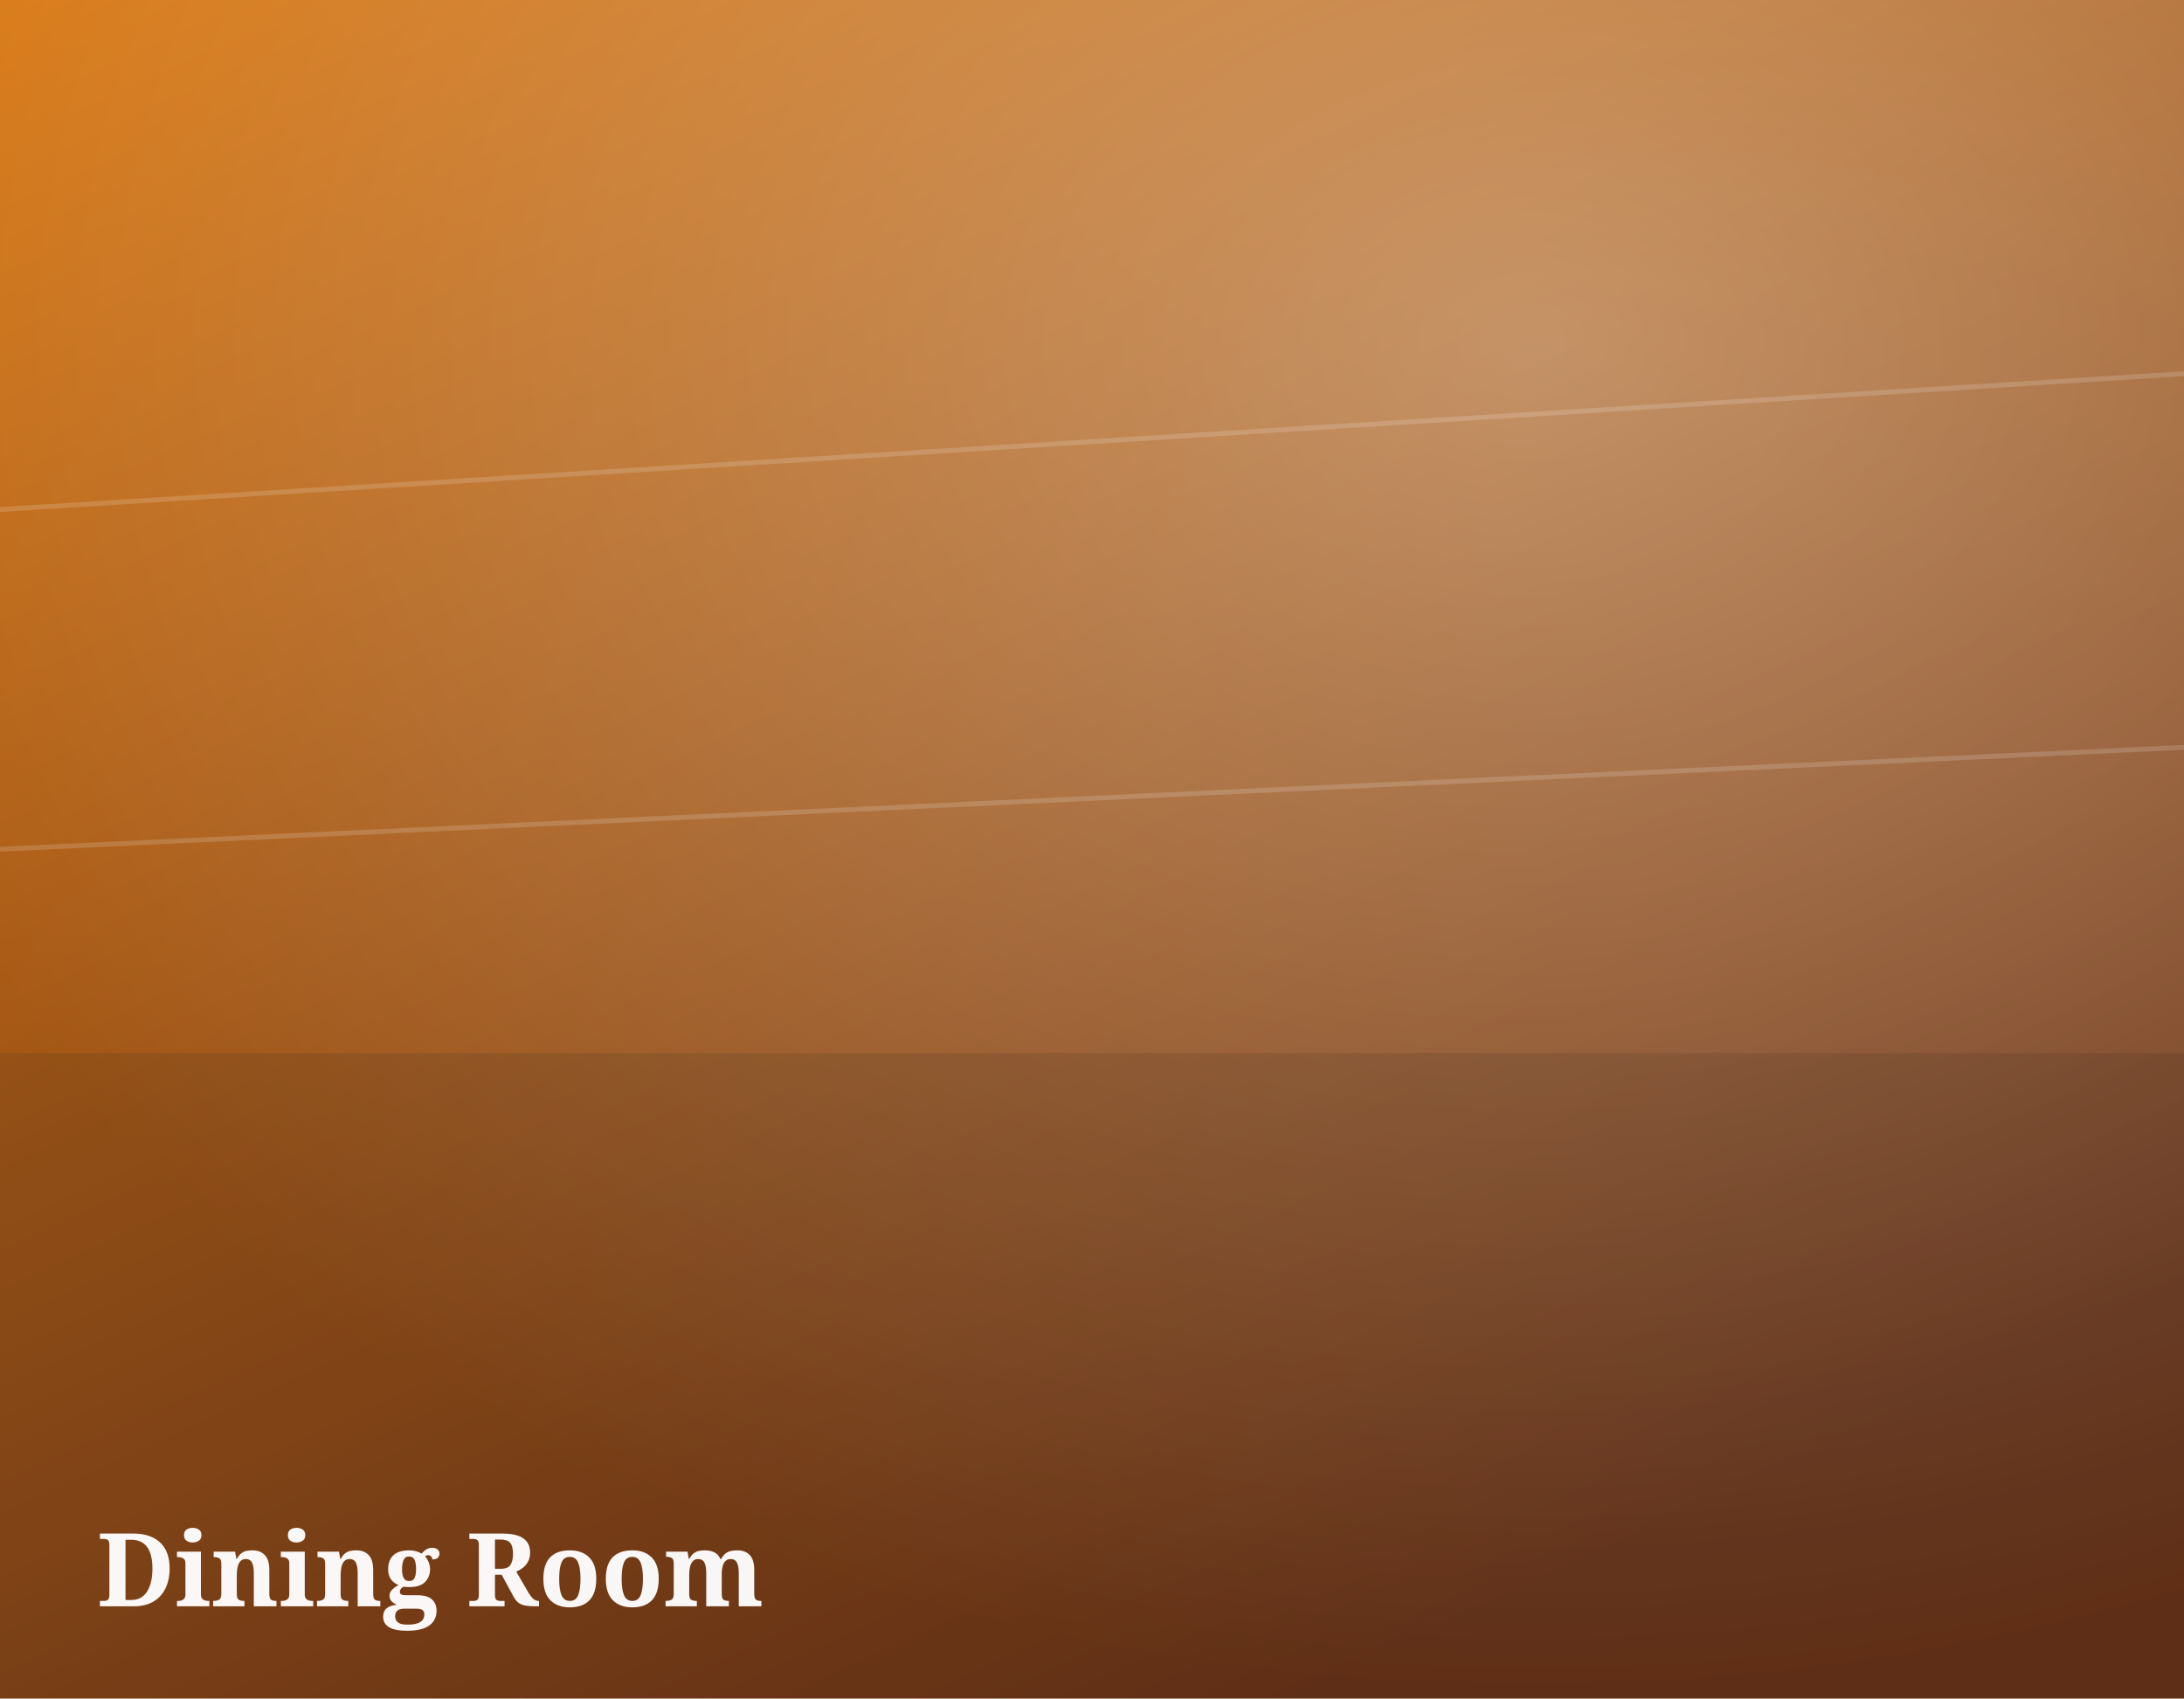
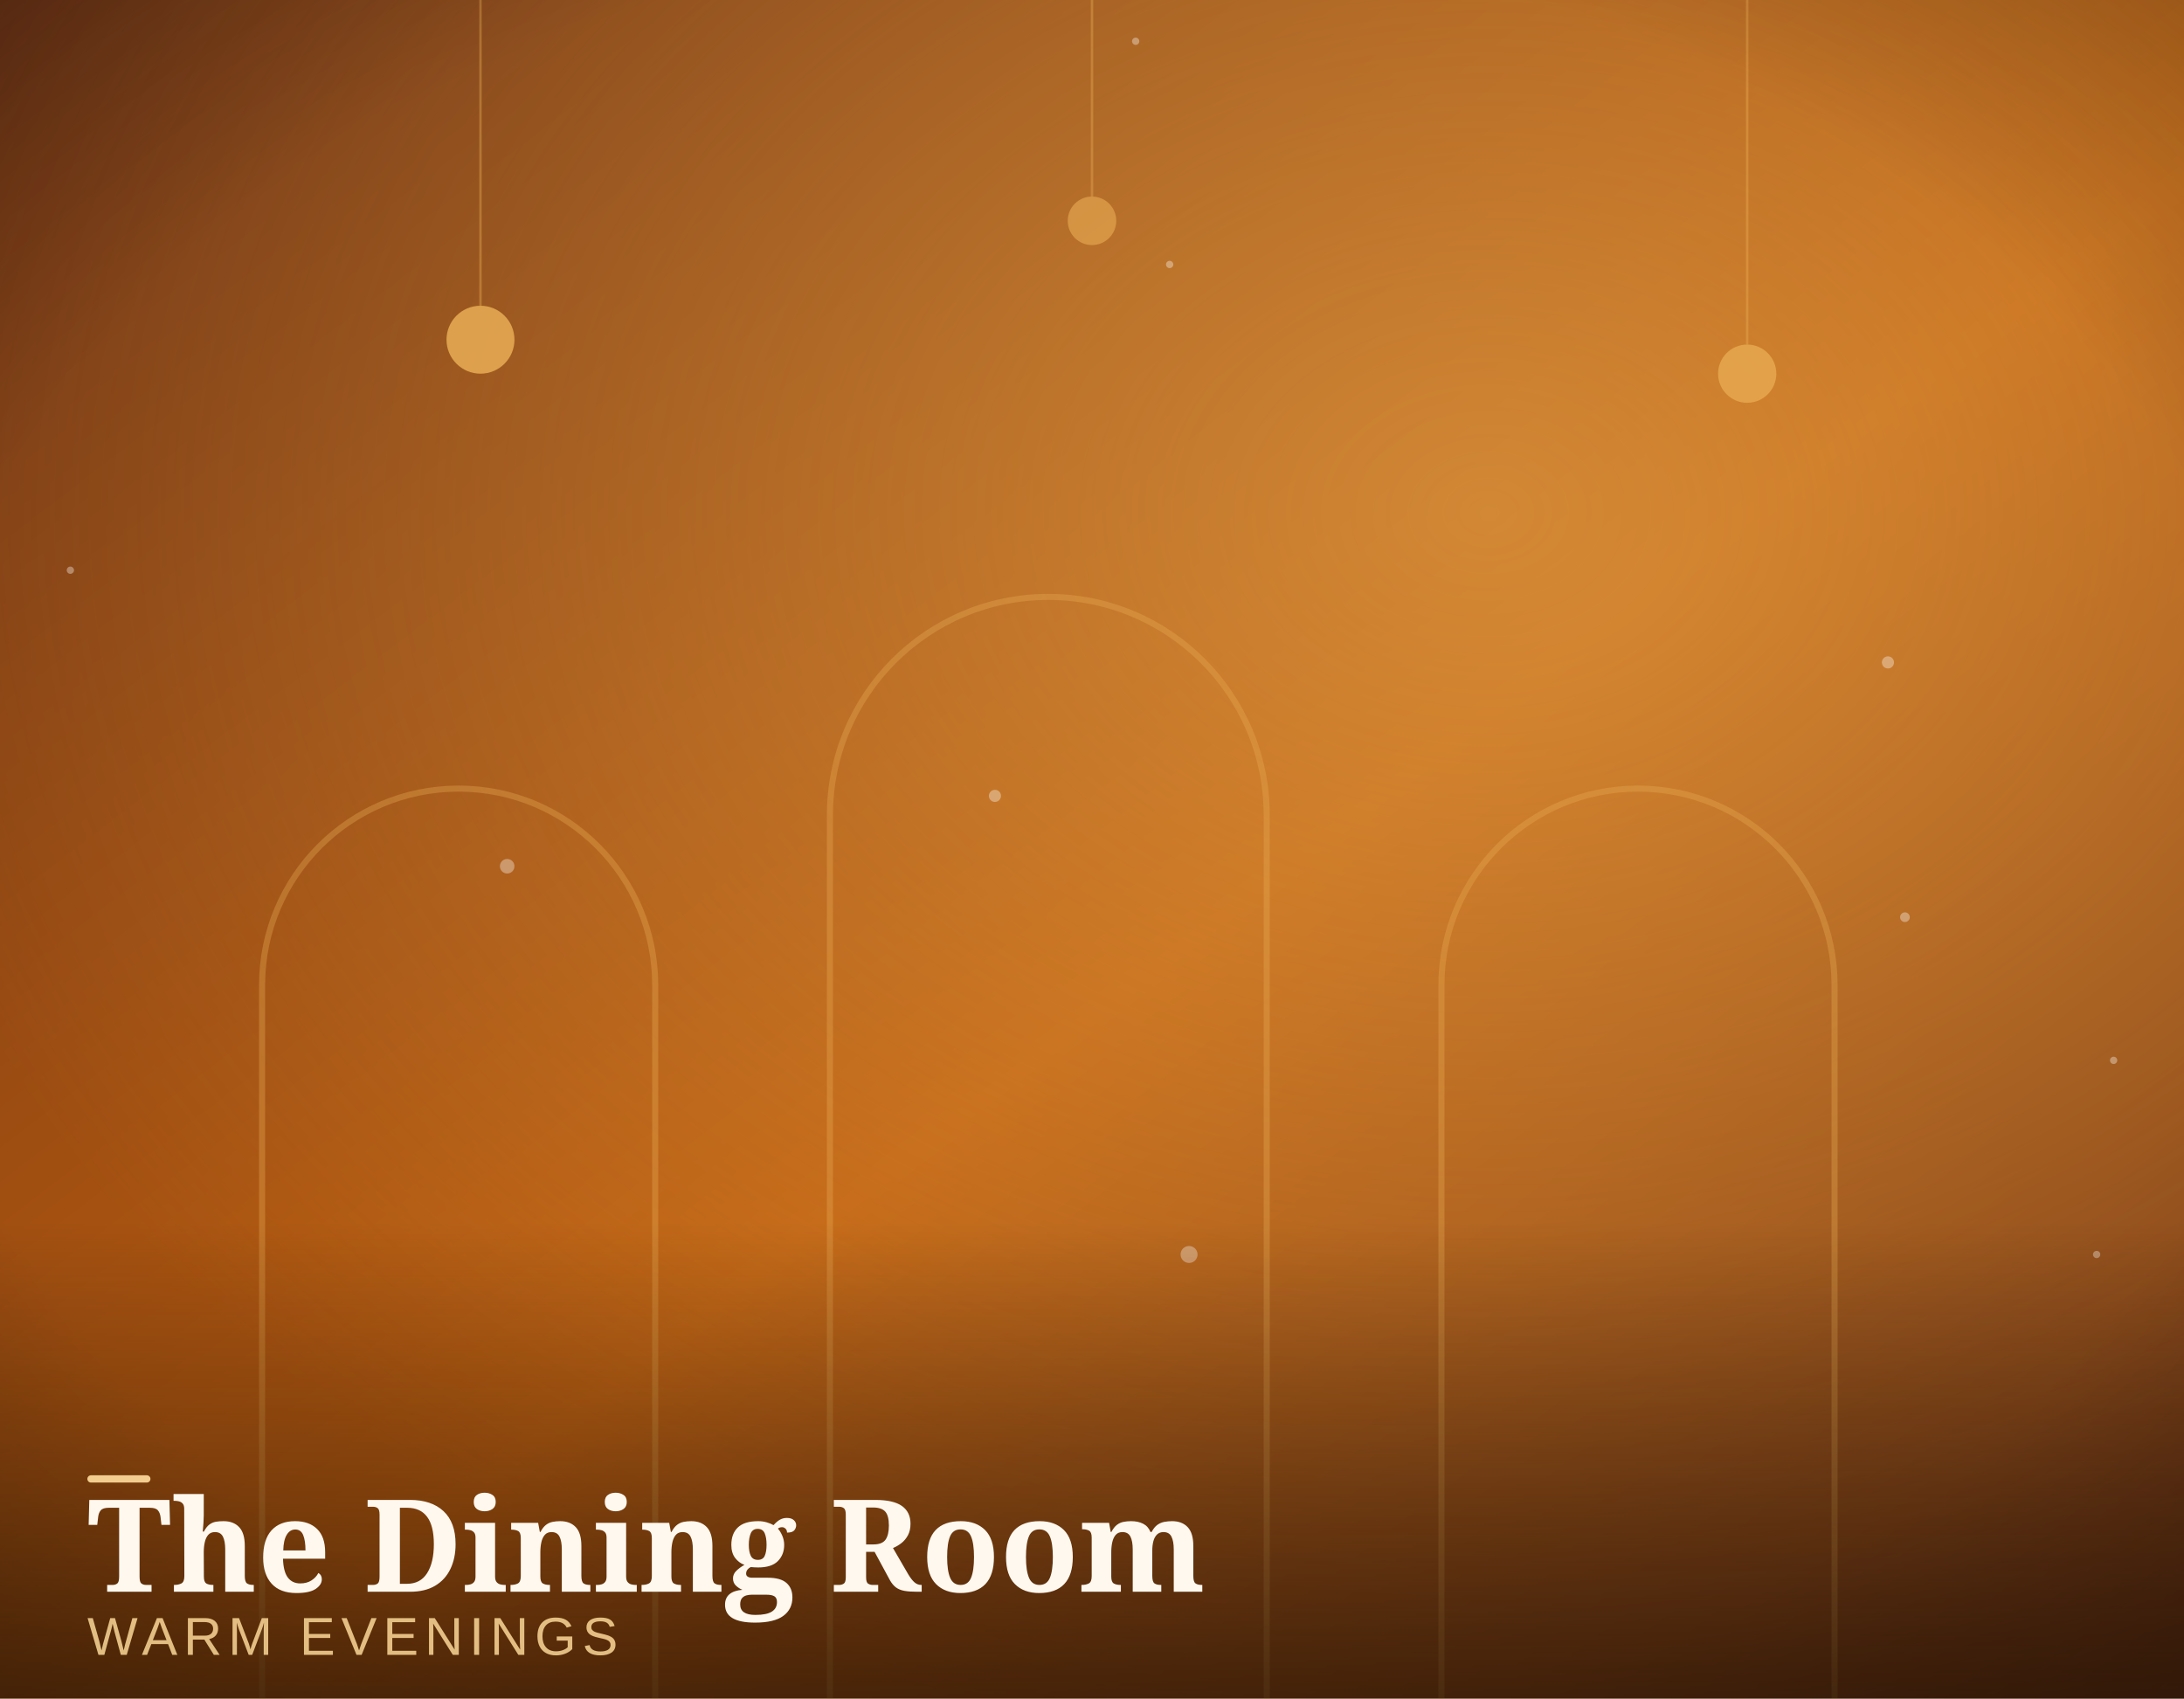
- <svg xmlns="http://www.w3.org/2000/svg" width="900" height="700" viewBox="0 0 900 700" role="img" aria-label="Dining Room">
+ <svg xmlns="http://www.w3.org/2000/svg" width="900" height="700" viewBox="0 0 900 700" role="img" aria-label="The Dining Room">
  <defs>
-     <linearGradient id="bg" x1="0" y1="0" x2="0.6" y2="1">
-       <stop offset="0" stop-color="#d97915" />
+     <linearGradient id="bg34" x1="0" y1="0" x2="1" y2="1">
+       <stop offset="0" stop-color="#683115" />
+       <stop offset="0.55" stop-color="#bf5f0f" />
      <stop offset="1" stop-color="#683115" />
    </linearGradient>
-     <radialGradient id="glow" cx="0.7" cy="0.2" r="0.8">
-       <stop offset="0" stop-color="#fff" stop-opacity="0.35" />
-       <stop offset="1" stop-color="#fff" stop-opacity="0" />
+     <radialGradient id="glow34" cx="0.68" cy="0.3" r="0.75">
+       <stop offset="0" stop-color="#e9ad53" stop-opacity="0.55" />
+       <stop offset="1" stop-color="#e9ad53" stop-opacity="0" />
    </radialGradient>
+     <radialGradient id="vig34" cx="0.5" cy="0.5" r="0.9">
+       <stop offset="0.6" stop-color="#000" stop-opacity="0" />
+       <stop offset="1" stop-color="#241205" stop-opacity="0.45" />
+     </radialGradient>
+     <filter id="grain34">
+       <feTurbulence type="fractalNoise" baseFrequency="0.8" numOctaves="2" result="n" />
+       <feColorMatrix in="n" type="saturate" values="0" />
+       <feComponentTransfer>
+         <feFuncA type="linear" slope="0.06" />
+       </feComponentTransfer>
+       <feComposite operator="over" in2="SourceGraphic" />
+     </filter>
  </defs>
-   <rect width="900" height="700" fill="url(#bg)" />
-   <rect width="900" height="700" fill="url(#glow)" />
-   <g fill="#1c1917" opacity="0.12">
-     <rect x="0" y="434" width="900" height="266" />
+   <defs>
+     <linearGradient id="fade" x1="0" y1="0" x2="0" y2="1">
+       <stop offset="0" stop-color="#241205" stop-opacity="0" />
+       <stop offset="1" stop-color="#241205" stop-opacity="0.72" />
+     </linearGradient>
+   </defs>
+   <rect width="900" height="700" fill="url(#bg34)" />
+   <rect width="900" height="700" fill="url(#glow34)" />
+   <g fill="none" stroke="#e9ad53" stroke-opacity="0.35" stroke-width="2.5">
+     <path d="M108 700 v-294 a81 81 0 0 1 162 0 V700" />
+     <path d="M342 700 v-364 a90 90 0 0 1 180 0 V700" />
+     <path d="M594 700 v-294 a81 81 0 0 1 162 0 V700" />
  </g>
-   <g stroke="#fff" stroke-opacity="0.16" stroke-width="2">
-     <line x1="0" y1="210" x2="900" y2="154" />
-     <line x1="0" y1="350" x2="900" y2="308" />
+   <g>
+     <circle cx="198" cy="140" r="14" fill="#e9ad53" opacity="0.85" />
+     <circle cx="450" cy="91" r="10" fill="#e9ad53" opacity="0.6" />
+     <circle cx="720" cy="154" r="12" fill="#e9ad53" opacity="0.75" />
+     <line x1="198" y1="0" x2="198" y2="126" stroke="#e9ad53" stroke-opacity="0.4" />
+     <line x1="450" y1="0" x2="450" y2="81" stroke="#e9ad53" stroke-opacity="0.4" />
+     <line x1="720" y1="0" x2="720" y2="142" stroke="#e9ad53" stroke-opacity="0.4" />
  </g>
-   <text x="40" y="662" font-family="Georgia, serif" font-size="42" font-weight="600" fill="#fff" opacity="0.96">Dining Room</text>
+   <circle cx="785" cy="378" r="2.0" fill="#ffffff" opacity="0.35" />
+   <circle cx="864" cy="517" r="1.5" fill="#ffffff" opacity="0.35" />
+   <circle cx="490" cy="517" r="3.5" fill="#ffffff" opacity="0.35" />
+   <circle cx="410" cy="328" r="2.5" fill="#ffffff" opacity="0.35" />
+   <circle cx="778" cy="273" r="2.5" fill="#ffffff" opacity="0.35" />
+   <circle cx="871" cy="437" r="1.5" fill="#ffffff" opacity="0.35" />
+   <circle cx="468" cy="17" r="1.5" fill="#ffffff" opacity="0.35" />
+   <circle cx="29" cy="235" r="1.5" fill="#ffffff" opacity="0.35" />
+   <circle cx="209" cy="357" r="3.0" fill="#ffffff" opacity="0.35" />
+   <circle cx="482" cy="109" r="1.5" fill="#ffffff" opacity="0.35" />
+   <rect width="900" height="700" fill="url(#vig34)" />
+   <g>
+     <rect x="0" y="504" width="900" height="196" fill="url(#fade)" />
+     <rect x="36" y="608" width="26" height="3" rx="1.5" fill="#f2cd8f" />
+     <text x="36" y="656" font-family="Georgia, serif" font-size="53" font-weight="600" fill="#fff8ef">The Dining Room</text>
+     <text x="36" y="682" font-family="Arial, sans-serif" font-size="22" letter-spacing="2.5" fill="#f2cd8f" opacity="0.9">WARM EVENINGS</text>
+   </g>
</svg>
